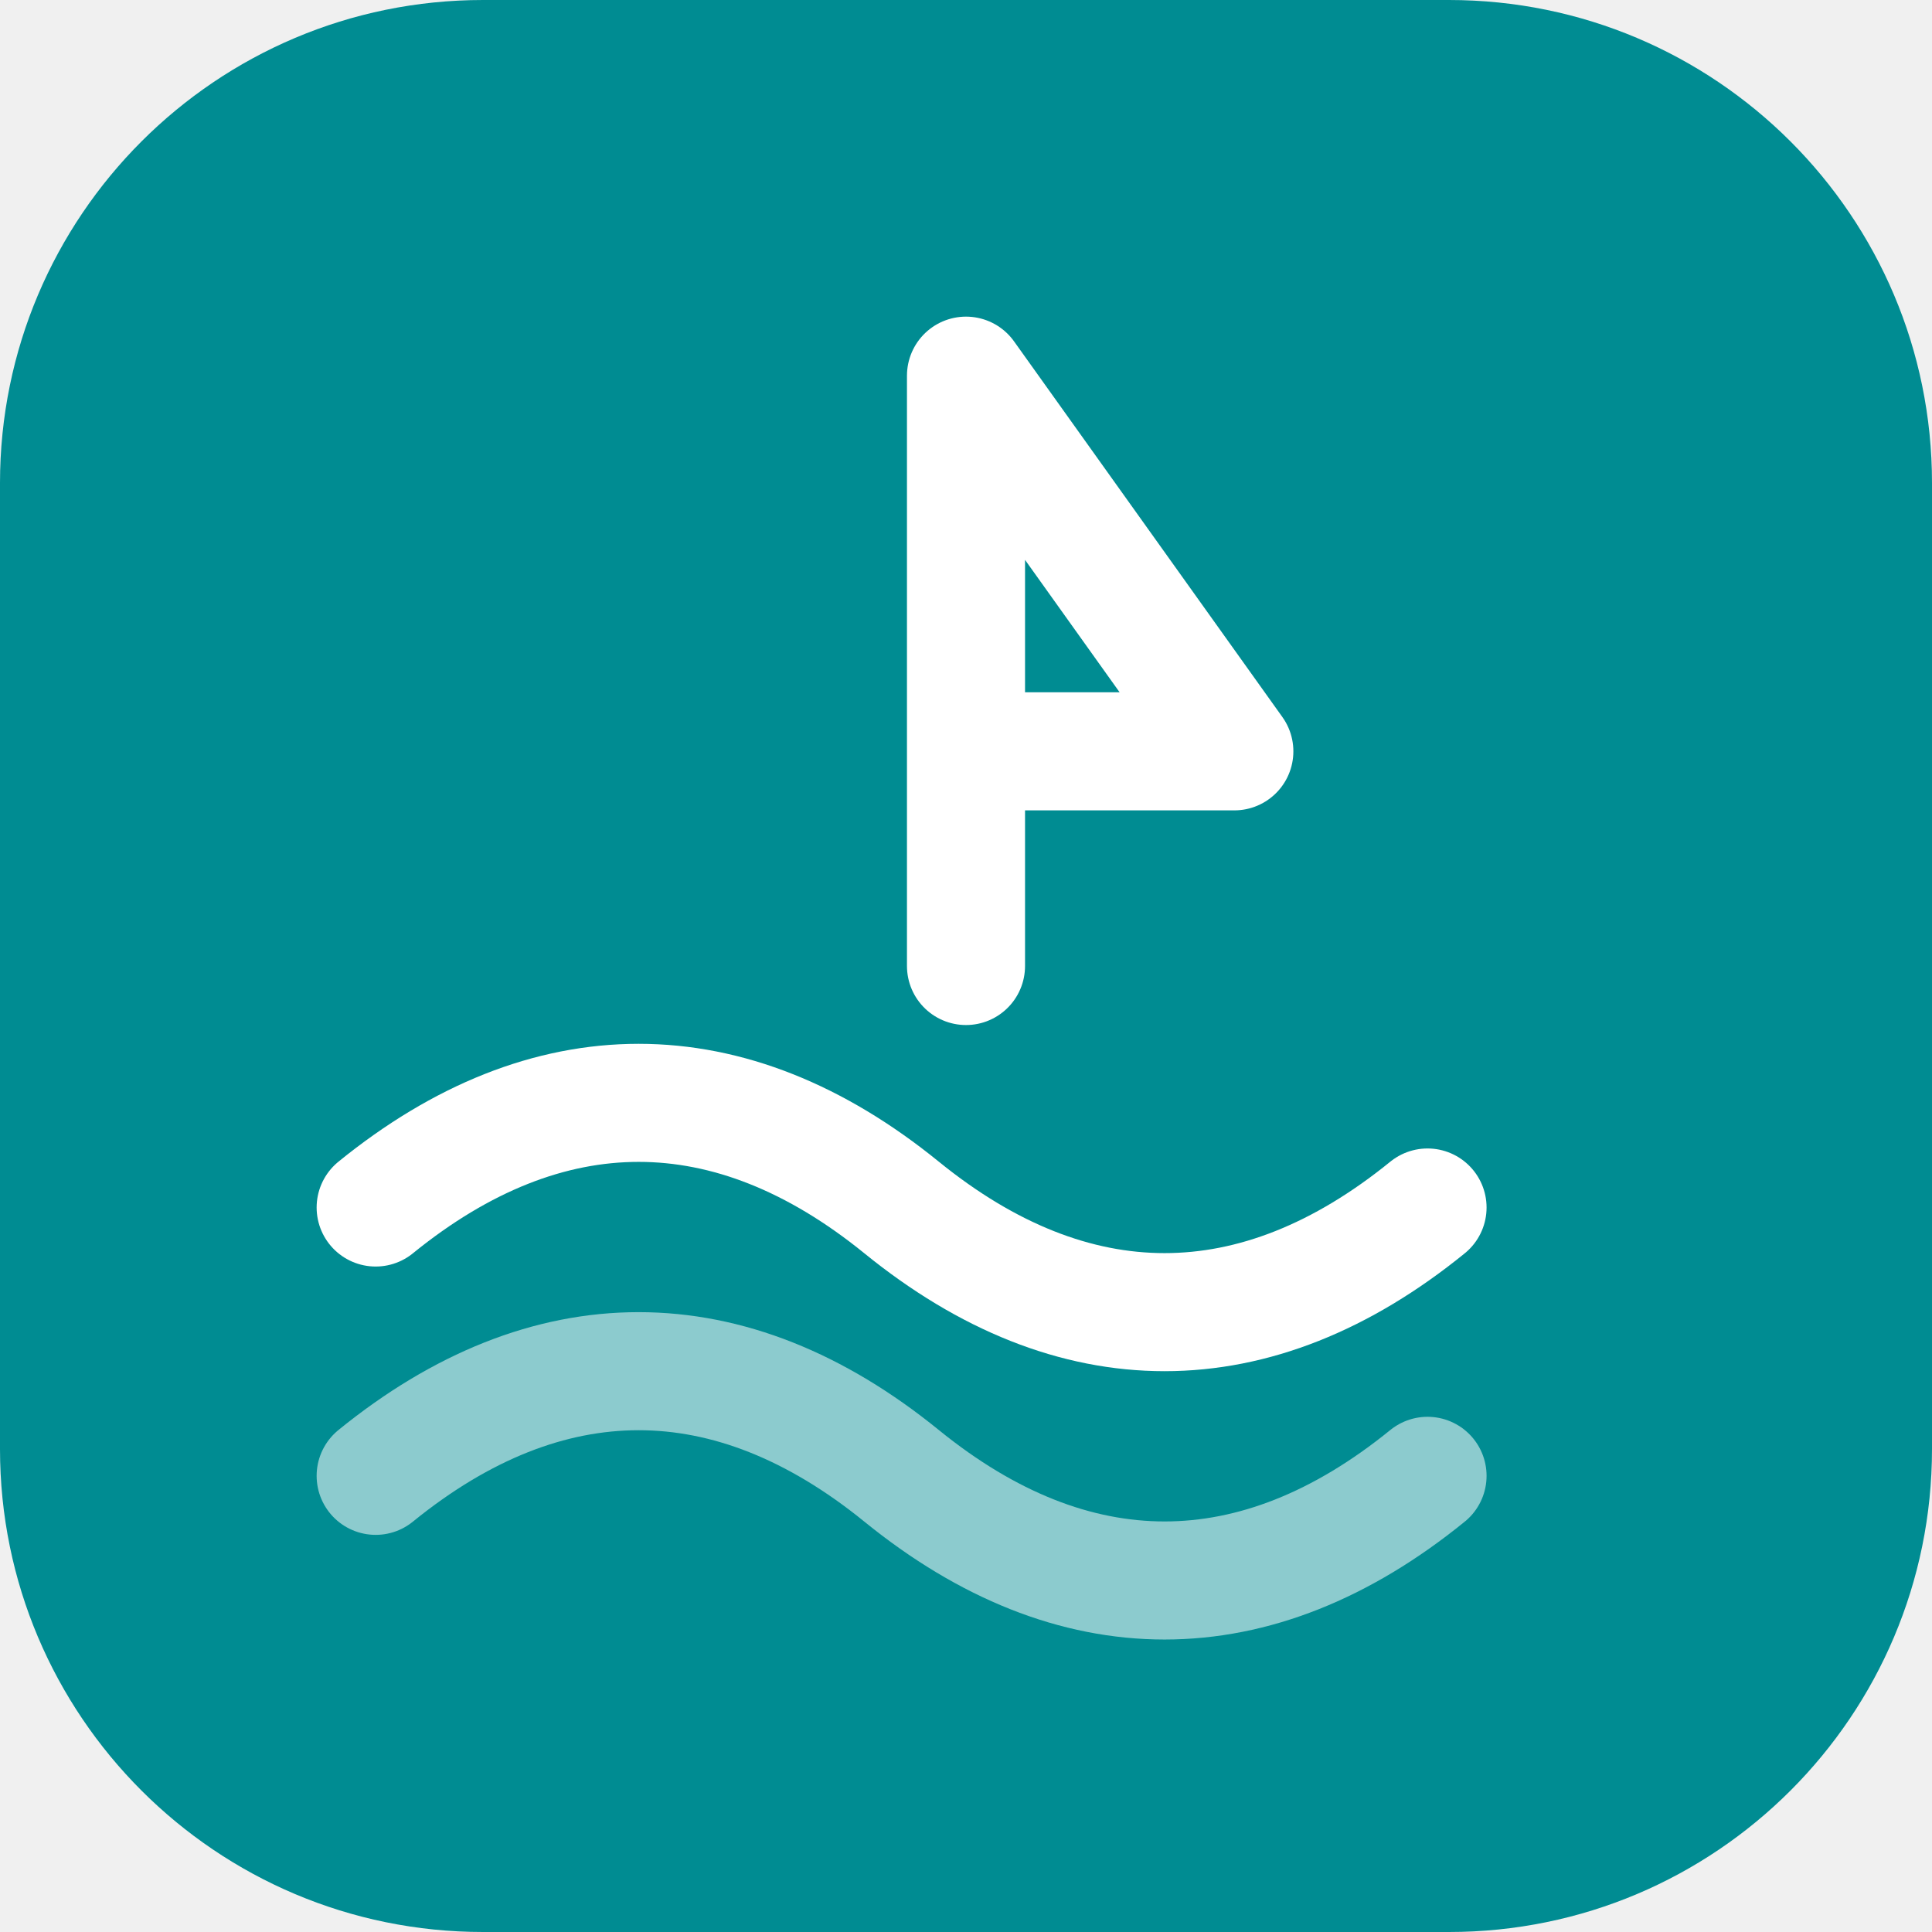
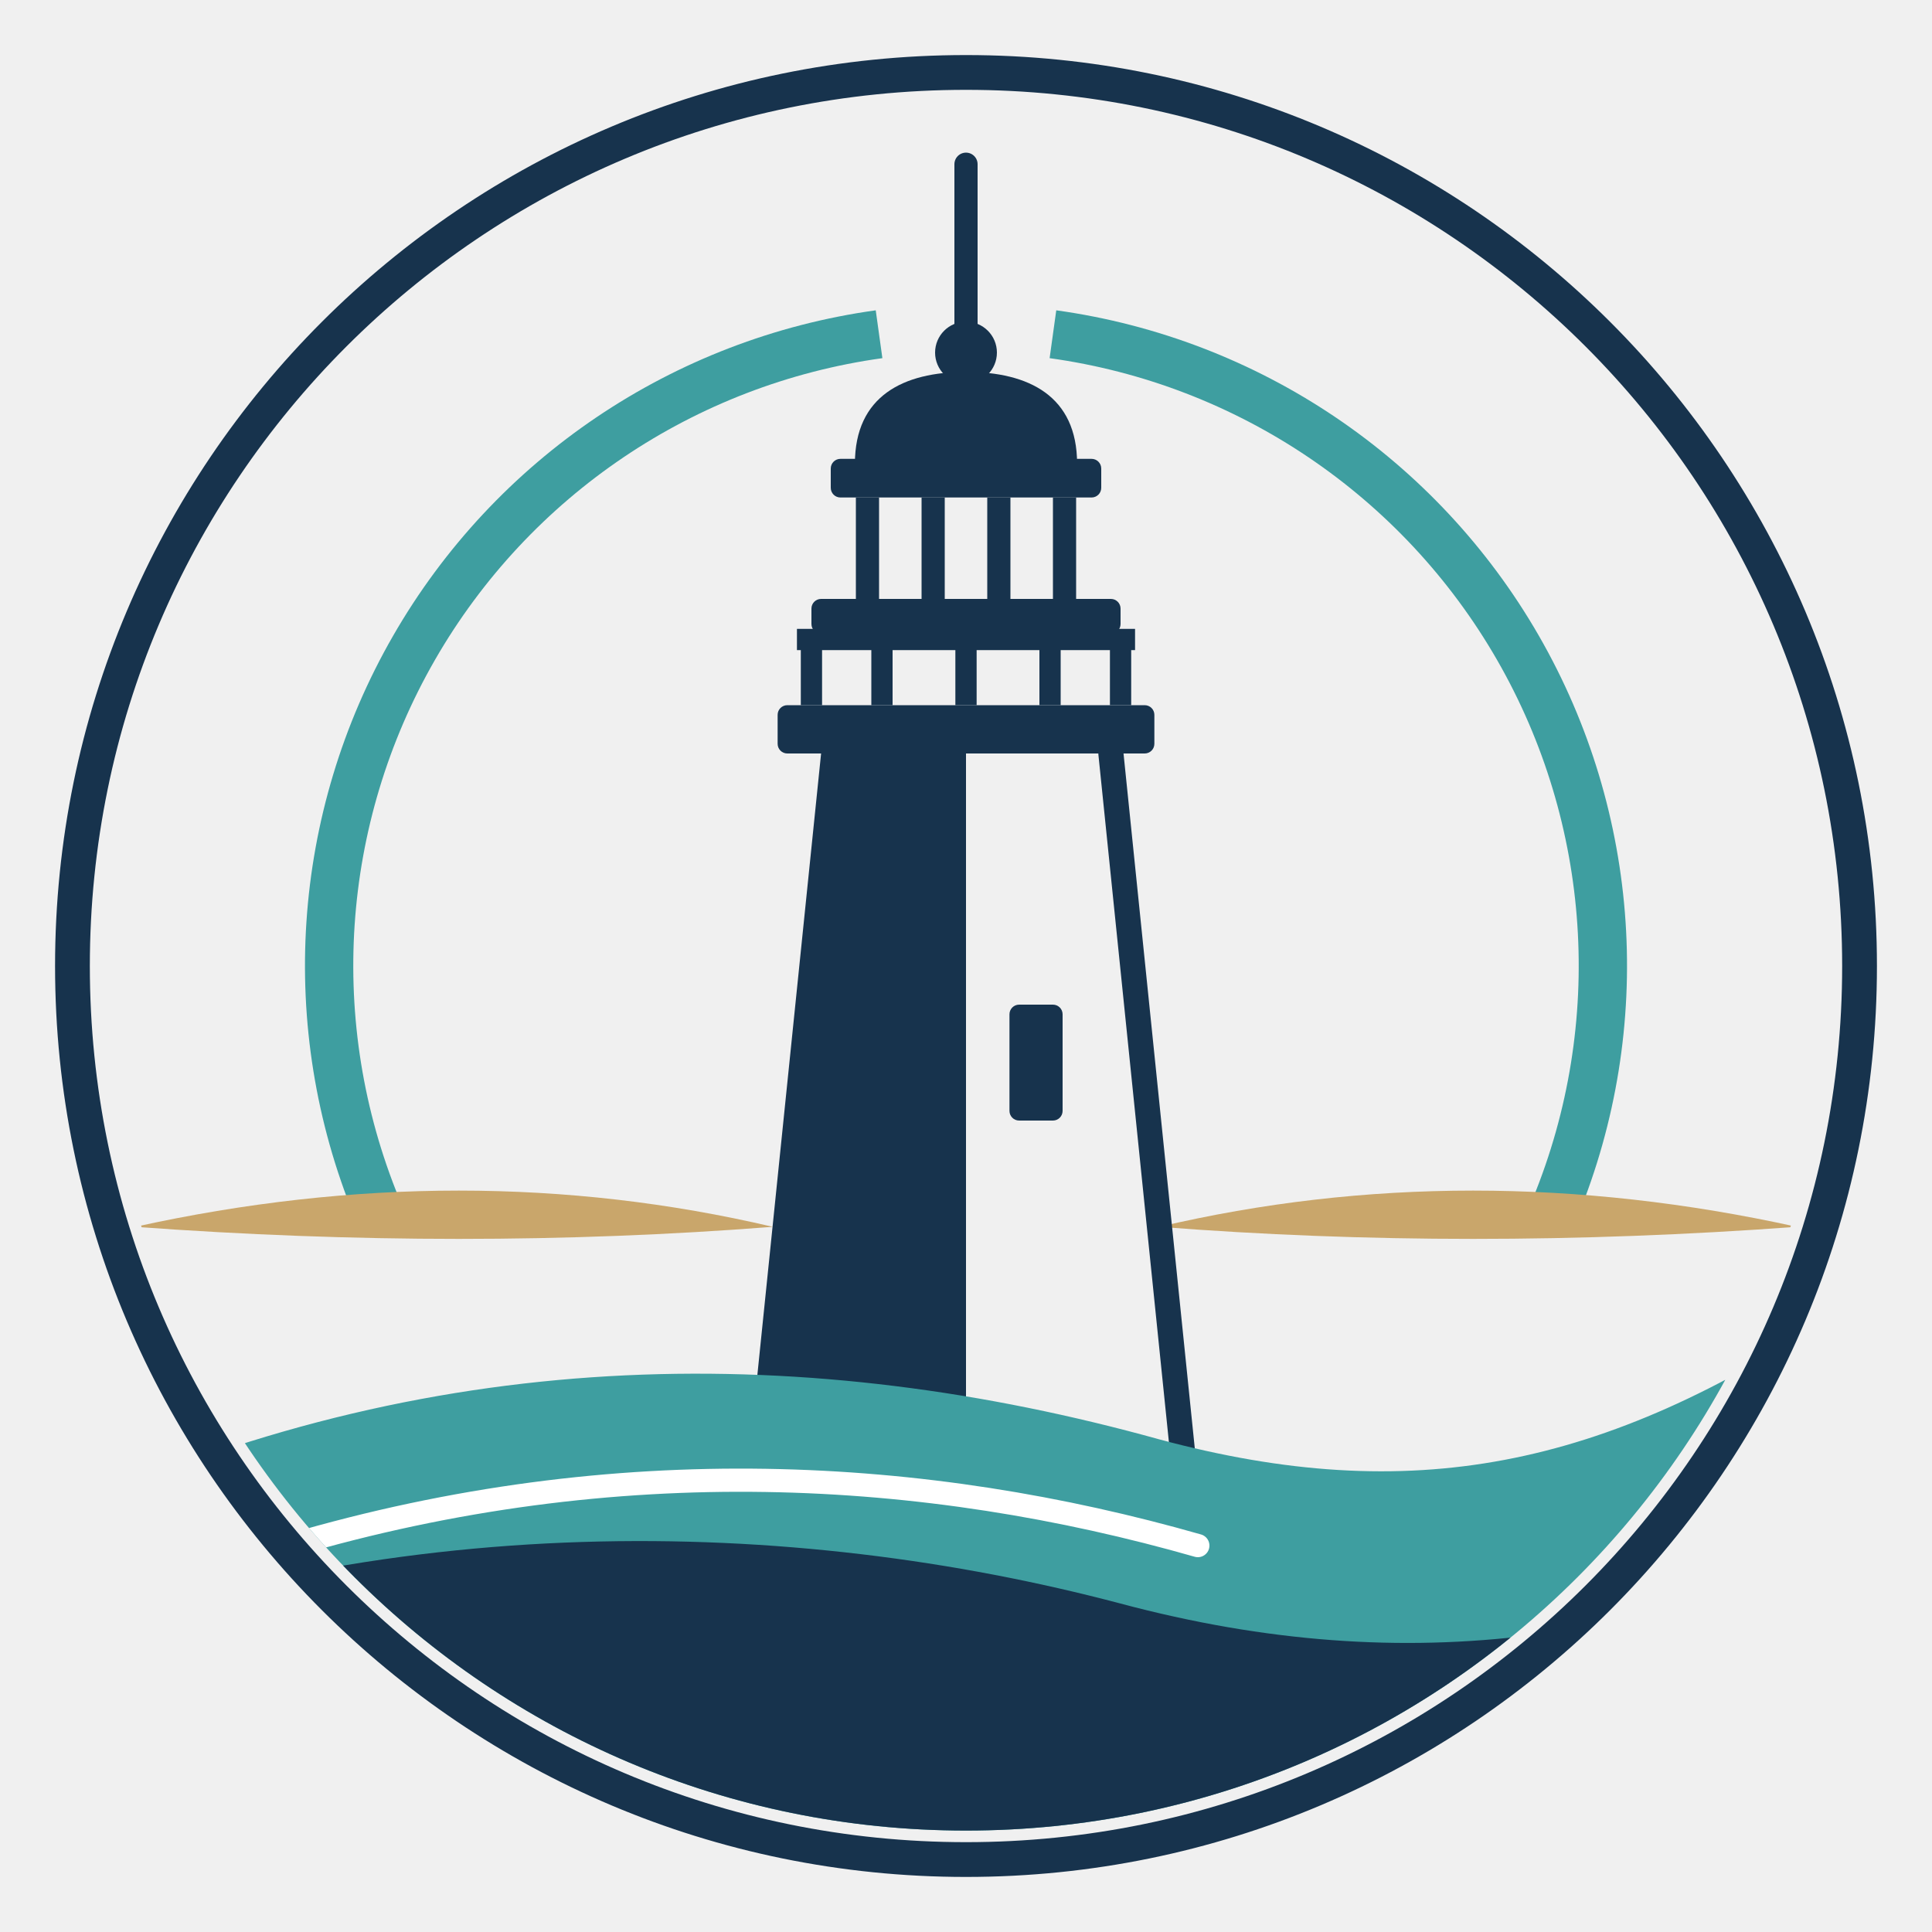
- <svg xmlns="http://www.w3.org/2000/svg" viewBox="0 0 36 36">
-   <rect width="36" height="36" rx="9" fill="#008C92" />
-   <path d="M7 22.5c3.2-2.6 6.6-2.6 9.8 0s6.6 2.6 9.8 0" stroke="#fff" stroke-width="2.2" fill="none" stroke-linecap="round" />
-   <path d="M7 27.5c3.2-2.6 6.6-2.6 9.8 0s6.6 2.6 9.8 0" stroke="#fff" stroke-opacity=".55" stroke-width="2.2" fill="none" stroke-linecap="round" />
-   <path d="M18 7v11M18 7l5 7h-5" stroke="#fff" stroke-width="2.2" fill="none" stroke-linecap="round" stroke-linejoin="round" />
+ <svg xmlns="http://www.w3.org/2000/svg" viewBox="0 0 200 200">
+   <g>
+     <defs>
+       <clipPath id="incolor">
+         <circle cx="100" cy="100" r="89.5" />
+       </clipPath>
+     </defs>
+     <path d="M39 125A66 66 0 0 1 91 34.6M109 34.6A66 66 0 0 1 161 125" fill="none" stroke="#3E9EA0" stroke-width="5" />
+     <g clip-path="url(#incolor)">
+       <path d="M14 127Q48 119.5 80 127Q48 129.5 14 127Z M120 127Q152 119.5 186 127Q152 129.5 120 127Z" fill="#C9A66B" />
+     </g>
+     <path d="M100 17V34" stroke="#17334D" stroke-width="2.4" stroke-linecap="round" />
+     <circle cx="100" cy="36.5" r="3.2" fill="#17334D" />
+     <path d="M88.5 48C88.5 41 93.5 38.5 100 38.5S111.5 41 111.5 48Z" fill="#17334D" />
+     <rect x="86" y="47.5" width="28" height="4" rx="1" fill="#17334D" />
+     <path d="M89.8 51.5V62.5M110.2 51.5V62.5M96.6 51.5V62.5M103.4 51.5V62.5" stroke="#17334D" stroke-width="2.4" />
+     <rect x="84" y="62" width="32" height="3.6" rx="1" fill="#17334D" />
+     <path d="M82.5 66.2H117.5M84 66.2V73M91.3 66.2V73M100 66.2V73M108.7 66.2V73M116 66.2V73" stroke="#17334D" stroke-width="2.2" />
+     <rect x="80.5" y="73" width="39" height="5" rx="1" fill="#17334D" />
+     <path d="M85 78H100V156H77Z" fill="#17334D" />
+     <path d="M115 78 123 156" stroke="#17334D" stroke-width="2.6" stroke-linecap="round" />
+     <rect x="104.5" y="104" width="5.5" height="12" rx="1" fill="#17334D" />
+     <g clip-path="url(#incolor)">
+       <path d="M8 156C46 139 84 139 120 149C146 156 166 152 190 136V200H8Z" fill="#3E9EA0" />
+       <path d="M0 172C40 156 82 157 116 166C146 174 172 170 200 156V200H0Z" fill="#17334D" />
+       <path d="M30 160C64 150 96 152 124 160" fill="none" stroke="#FFFFFF" stroke-width="2.4" stroke-linecap="round" />
+     </g>
+     <circle cx="100" cy="100" r="92.5" fill="none" stroke="#17334D" stroke-width="3.6" />
+   </g>
</svg>
